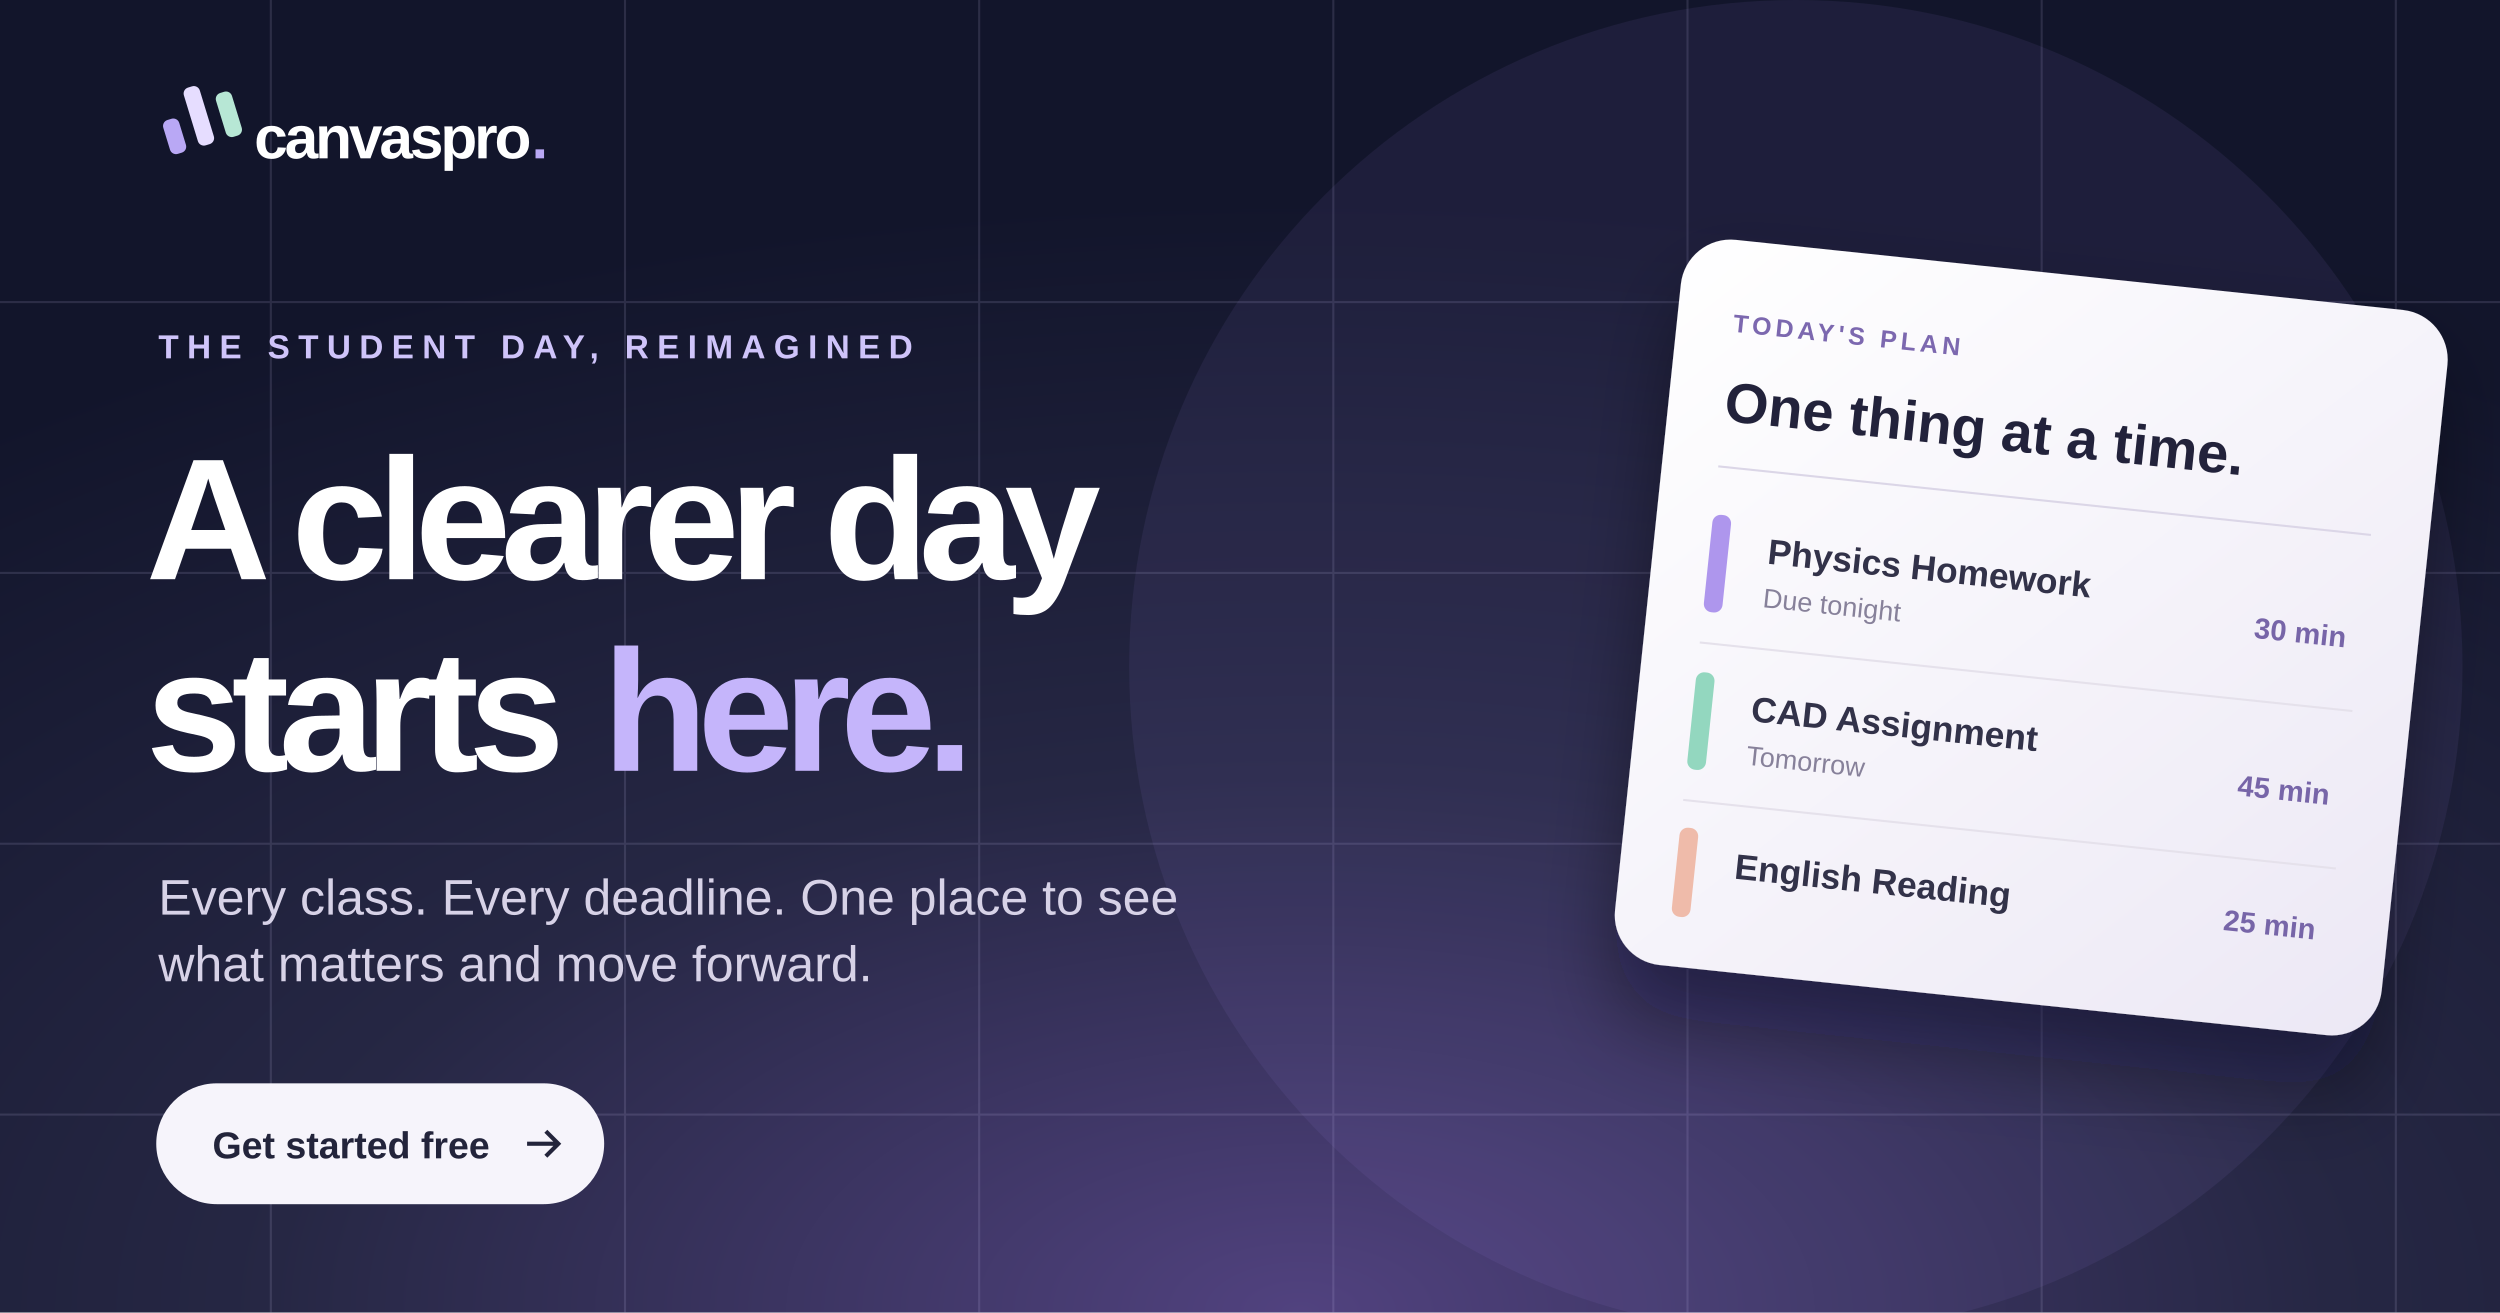
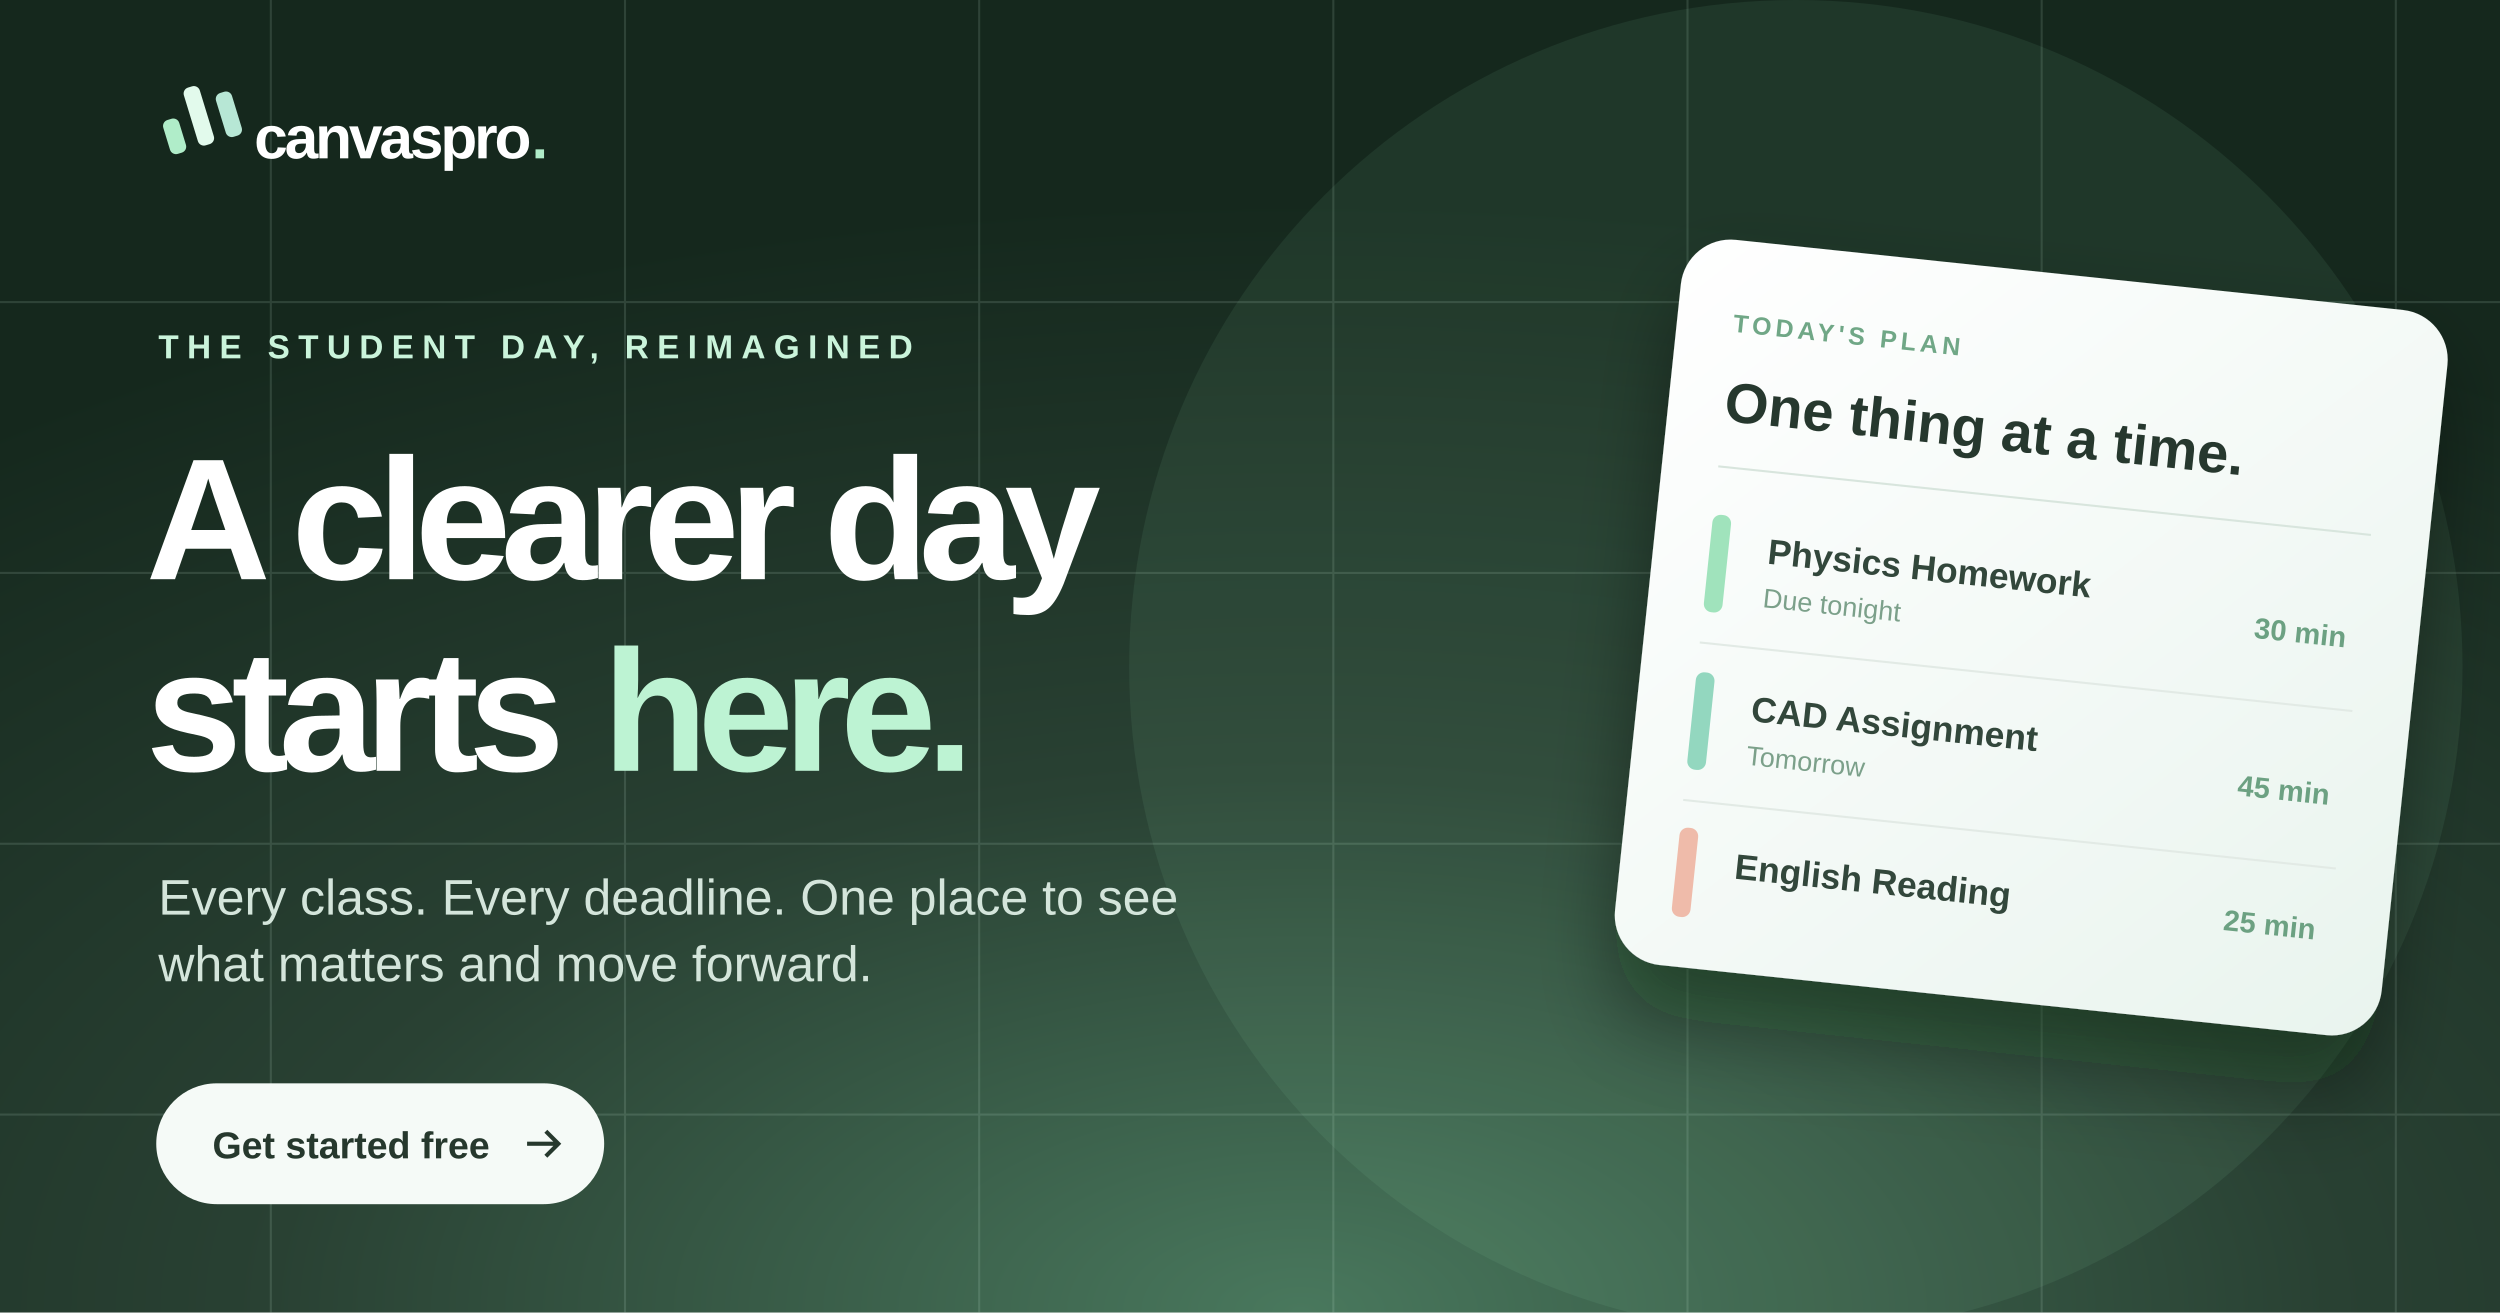
<svg xmlns="http://www.w3.org/2000/svg" width="1200" height="630" viewBox="0 0 1200 630">
  <defs>
    <radialGradient id="bg" cx=".52" cy="1" r=".85">
-       <stop offset="0" stop-color="#51427f" />
-       <stop offset=".48" stop-color="#262744" />
-       <stop offset="1" stop-color="#12152b" />
+       <stop offset="0" stop-color="#49785d" />
+       <stop offset=".48" stop-color="#294133" />
+       <stop offset="1" stop-color="#15281d" />
    </radialGradient>
    <linearGradient id="card" x1="0" y1="0" x2="1" y2="1">
      <stop offset="0" stop-color="#ffffff" />
-       <stop offset="1" stop-color="#ece8f5" />
+       <stop offset="1" stop-color="#e9f4ee" />
    </linearGradient>
    <filter id="shadow" x="-30%" y="-40%" width="160%" height="190%">
-       <feDropShadow dx="0" dy="25" stdDeviation="20" flood-color="#050618" flood-opacity=".4" />
+       <feDropShadow dx="0" dy="25" stdDeviation="20" flood-color="#08150d" flood-opacity=".4" />
    </filter>
  </defs>
  <rect width="1200" height="630" fill="url(#bg)" />
-   <g opacity=".13" stroke="#d8d1ff" stroke-width="1">
+   <g opacity=".13" stroke="#d7f9e5" stroke-width="1">
    <path d="M0 145H1200M0 275H1200M0 405H1200M0 535H1200" />
    <path d="M130 0V630M300 0V630M470 0V630M640 0V630M810 0V630M980 0V630M1150 0V630" />
  </g>
-   <circle cx="862" cy="320" r="320" fill="#a78af3" opacity=".08" />
+   <circle cx="862" cy="320" r="320" fill="#96e7b8" opacity=".08" />
  <g font-family="Arial, Helvetica, sans-serif">
    <g transform="translate(74 47) rotate(-17)">
-       <rect x="0" y="12" width="8" height="17" rx="3" fill="#b9a8f5" />
-       <rect x="14" y="0" width="8" height="29" rx="3" fill="#e6ddff" />
+       <rect x="0" y="12" width="8" height="17" rx="3" fill="#b0edc9" />
+       <rect x="14" y="0" width="8" height="29" rx="3" fill="#e2faec" />
      <rect x="28" y="7" width="8" height="22" rx="3" fill="#b7e7d5" />
    </g>
-     <text x="122" y="76" fill="#ffffff" font-size="29" font-weight="700" letter-spacing="-1.5">canvaspro<tspan fill="#b9a8f5">.</tspan>
+     <text x="122" y="76" fill="#ffffff" font-size="29" font-weight="700" letter-spacing="-1.5">canvaspro<tspan fill="#b0edc9">.</tspan>
    </text>
-     <text x="76" y="172" fill="#cfc4fa" font-size="16" font-weight="700" letter-spacing="4">THE STUDENT DAY, REIMAGINED</text>
+     <text x="76" y="172" fill="#caf4db" font-size="16" font-weight="700" letter-spacing="4">THE STUDENT DAY, REIMAGINED</text>
    <text x="70" y="278" fill="#ffffff" font-size="83" font-weight="600" letter-spacing="-5">A clearer day</text>
-     <text x="70" y="370" fill="#ffffff" font-size="83" font-weight="600" letter-spacing="-5">starts <tspan fill="#c5b5fb">here.</tspan>
+     <text x="70" y="370" fill="#ffffff" font-size="83" font-weight="600" letter-spacing="-5">starts <tspan fill="#bdf3d3">here.</tspan>
    </text>
-     <text x="76" y="439" fill="#d7d2e7" font-size="24">Every class. Every deadline. One place to see</text>
-     <text x="76" y="471" fill="#d7d2e7" font-size="24">what matters and move forward.</text>
-     <rect x="75" y="520" width="215" height="58" rx="29" fill="#f6f4fb" />
-     <text x="102" y="556" fill="#23243b" font-size="18" font-weight="700">Get started free</text>
-     <path d="M253 549h14m-5-6 6 6-6 6" fill="none" stroke="#23243b" stroke-width="2" />
+     <text x="76" y="439" fill="#d4e5db" font-size="24">Every class. Every deadline. One place to see</text>
+     <text x="76" y="471" fill="#d4e5db" font-size="24">what matters and move forward.</text>
+     <rect x="75" y="520" width="215" height="58" rx="29" fill="#f5faf7" />
+     <text x="102" y="556" fill="#26382d" font-size="18" font-weight="700">Get started free</text>
+     <path d="M253 549h14m-5-6 6 6-6 6" fill="none" stroke="#26382d" stroke-width="2" />
  </g>
  <g transform="translate(790 131) rotate(6 185 175)" filter="url(#shadow)" font-family="Arial, Helvetica, sans-serif">
    <rect x="0" y="0" width="370" height="350" rx="24" fill="url(#card)" />
-     <text x="27" y="44" fill="#7b67af" font-size="12" font-weight="700" letter-spacing="2">TODAY'S PLAN</text>
-     <text x="27" y="87" fill="#24243b" font-size="27" font-weight="700">One thing at a time.</text>
-     <path d="M27 109H342" stroke="#dbd6e7" />
-     <g font-size="17" fill="#323148" font-weight="600">
-       <rect x="27" y="132" width="9" height="47" rx="4" fill="#ae96ed" />
+     <text x="27" y="44" fill="#6fa786" font-size="12" font-weight="700" letter-spacing="2">TODAY'S PLAN</text>
+     <text x="27" y="87" fill="#27382e" font-size="27" font-weight="700">One thing at a time.</text>
+     <path d="M27 109H342" stroke="#d8e5dd" />
+     <g font-size="17" fill="#33463b" font-weight="600">
+       <rect x="27" y="132" width="9" height="47" rx="4" fill="#a0e3bc" />
      <text x="55" y="153">Physics Homework</text>
-       <text x="55" y="174" fill="#87819a" font-size="13" font-weight="400">Due tonight</text>
-       <text x="291" y="164" fill="#7765a8" font-size="14">30 min</text>
-       <path d="M27 194H342" stroke="#e5e1eb" />
+       <text x="55" y="174" fill="#7ba08a" font-size="13" font-weight="400">Due tonight</text>
+       <text x="291" y="164" fill="#6ca182" font-size="14">30 min</text>
+       <path d="M27 194H342" stroke="#e2eae5" />
      <rect x="27" y="208" width="9" height="47" rx="4" fill="#93d7bf" />
      <text x="55" y="229">CAD Assignment</text>
-       <text x="55" y="250" fill="#87819a" font-size="13" font-weight="400">Tomorrow</text>
-       <text x="291" y="240" fill="#7765a8" font-size="14">45 min</text>
-       <path d="M27 270H342" stroke="#e5e1eb" />
+       <text x="55" y="250" fill="#7ba08a" font-size="13" font-weight="400">Tomorrow</text>
+       <text x="291" y="240" fill="#6ca182" font-size="14">45 min</text>
+       <path d="M27 270H342" stroke="#e2eae5" />
      <rect x="27" y="283" width="9" height="43" rx="4" fill="#efbbaa" />
      <text x="55" y="305">English Reading</text>
-       <text x="291" y="305" fill="#7765a8" font-size="14">25 min</text>
+       <text x="291" y="305" fill="#6ca182" font-size="14">25 min</text>
    </g>
  </g>
</svg>
